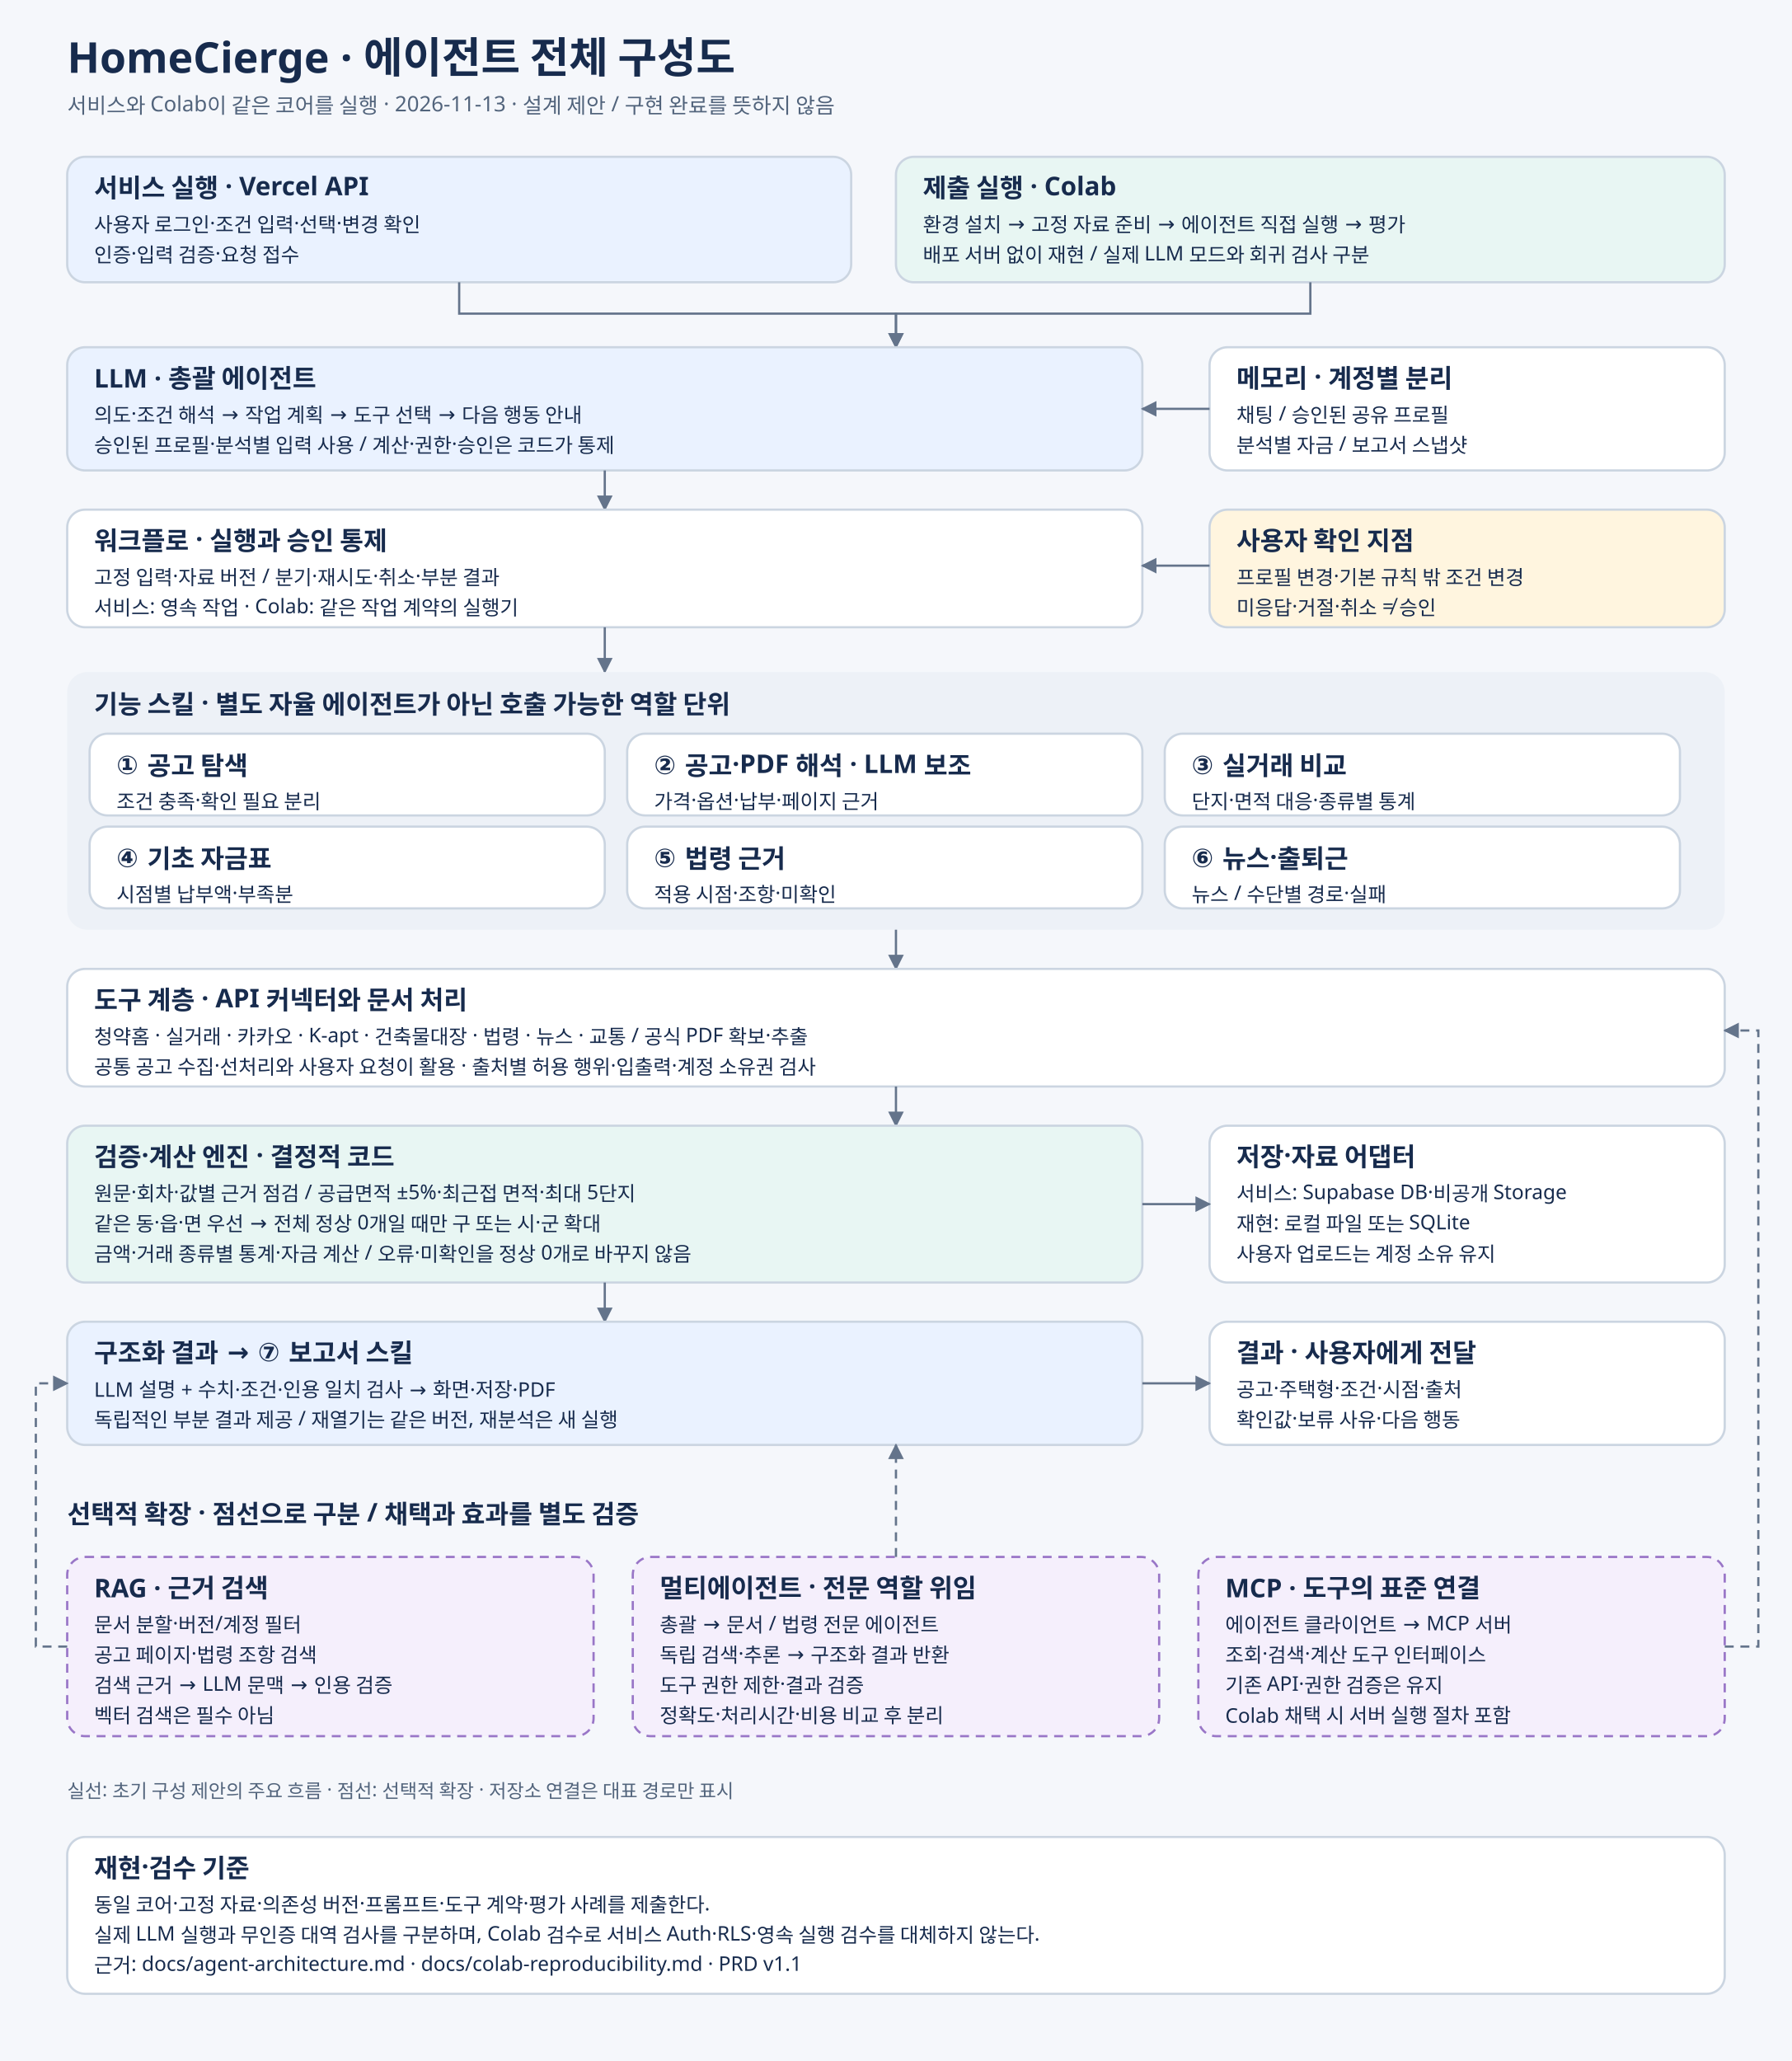
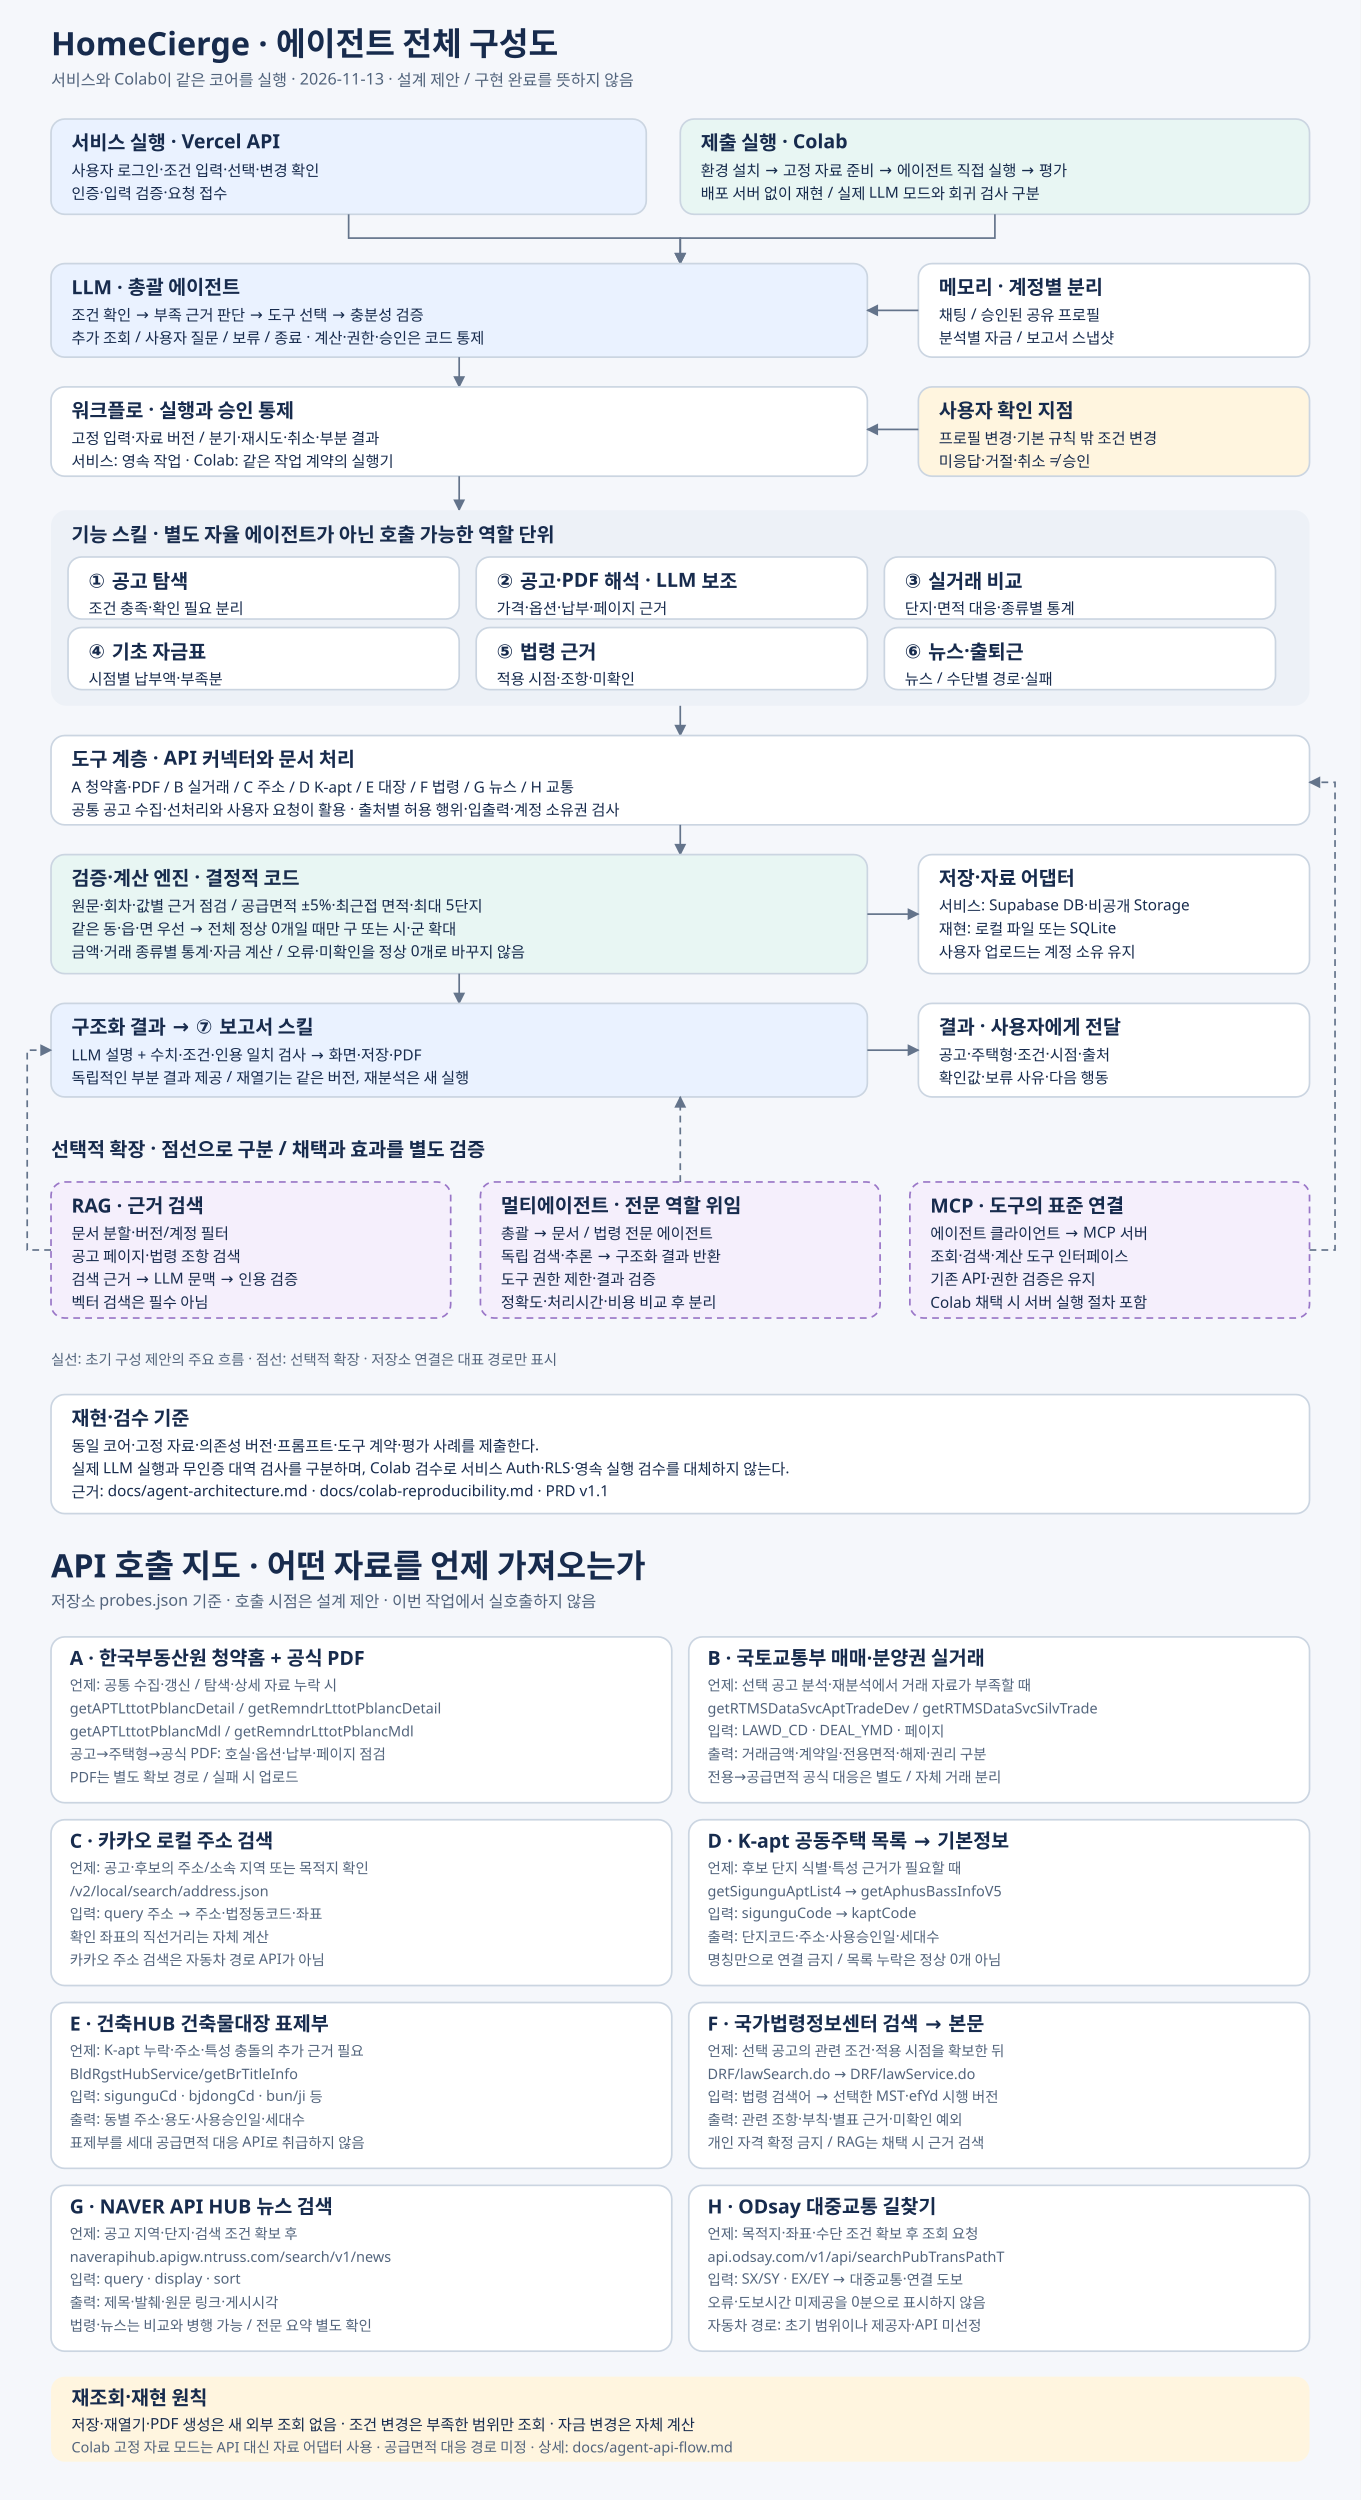
- <svg xmlns="http://www.w3.org/2000/svg" width="1600" height="1840" viewBox="0 0 1600 1840" role="img" aria-labelledby="title desc">
+ <svg xmlns="http://www.w3.org/2000/svg" width="1600" height="2940" viewBox="0 0 1600 2940" role="img" aria-labelledby="title desc">
  <defs>
    <marker id="arrow" viewBox="0 0 10 10" refX="9" refY="5" markerWidth="7" markerHeight="7" orient="auto-start-reverse">
      <path d="M 0 0 L 10 5 L 0 10 z" fill="#64748b" />
    </marker>
  </defs>
  <style>text{font-family:"Apple SD Gothic Neo","Noto Sans KR","Malgun Gothic",sans-serif;fill:#172b4d}.title{font-size:38px;font-weight:700}.sub{font-size:19px;fill:#52647c}.label{font-size:23px;font-weight:700}.body{font-size:18px}.small{font-size:17px;fill:#52647c}.line{fill:none;stroke:#64748b;stroke-width:2;marker-end:url(#arrow)}.optional{stroke-dasharray:8 6}</style>
-   <rect width="1600" height="1840" fill="#f5f7fb" />
+   <rect width="1600" height="2940" fill="#f5f7fb" />
  <text x="60" y="65" class="title">HomeCierge · 에이전트 전체 구성도</text>
  <text x="60" y="101" class="sub">서비스와 Colab이 같은 코어를 실행 · 2026-11-13 · 설계 제안 / 구현 완료를 뜻하지 않음</text>
  <rect x="60" y="140" width="700" height="112" rx="16" fill="#eaf2ff" stroke="#cbd5e1" stroke-width="2" />
  <text x="84" y="176" class="label">서비스 실행 · Vercel API</text>
  <text x="84" y="207" class="body">사용자 로그인·조건 입력·선택·변경 확인</text>
  <text x="84" y="234" class="body">인증·입력 검증·요청 접수</text>
  <rect x="800" y="140" width="740" height="112" rx="16" fill="#e8f6f3" stroke="#cbd5e1" stroke-width="2" />
  <text x="824" y="176" class="label">제출 실행 · Colab</text>
  <text x="824" y="207" class="body">환경 설치 → 고정 자료 준비 → 에이전트 직접 실행 → 평가</text>
  <text x="824" y="234" class="body">배포 서버 없이 재현 / 실제 LLM 모드와 회귀 검사 구분</text>
  <path d="M410 252 V280 H800 V310" class="line" />
  <path d="M1170 252 V280 H800 V310" class="line" />
  <rect x="60" y="310" width="960" height="110" rx="16" fill="#eaf2ff" stroke="#cbd5e1" stroke-width="2" />
  <text x="84" y="346" class="label">LLM · 총괄 에이전트</text>
-   <text x="84" y="377" class="body">의도·조건 해석 → 작업 계획 → 도구 선택 → 다음 행동 안내</text>
-   <text x="84" y="404" class="body">승인된 프로필·분석별 입력 사용 / 계산·권한·승인은 코드가 통제</text>
+   <text x="84" y="377" class="body">조건 확인 → 부족 근거 판단 → 도구 선택 → 충분성 검증</text>
+   <text x="84" y="404" class="body">추가 조회 / 사용자 질문 / 보류 / 종료 · 계산·권한·승인은 코드 통제</text>
  <rect x="1080" y="310" width="460" height="110" rx="16" fill="#fff" stroke="#cbd5e1" stroke-width="2" />
  <text x="1104" y="346" class="label">메모리 · 계정별 분리</text>
  <text x="1104" y="377" class="body">채팅 / 승인된 공유 프로필</text>
  <text x="1104" y="404" class="body">분석별 자금 / 보고서 스냅샷</text>
  <path d="M1080 365 H1020" class="line" />
  <path d="M540 420 V455" class="line" />
  <rect x="60" y="455" width="960" height="105" rx="16" fill="#fff" stroke="#cbd5e1" stroke-width="2" />
  <text x="84" y="491" class="label">워크플로 · 실행과 승인 통제</text>
  <text x="84" y="522" class="body">고정 입력·자료 버전 / 분기·재시도·취소·부분 결과</text>
  <text x="84" y="549" class="body">서비스: 영속 작업  ·  Colab: 같은 작업 계약의 실행기</text>
  <rect x="1080" y="455" width="460" height="105" rx="16" fill="#fff5df" stroke="#cbd5e1" stroke-width="2" />
  <text x="1104" y="491" class="label">사용자 확인 지점</text>
  <text x="1104" y="522" class="body">프로필 변경·기본 규칙 밖 조건 변경</text>
  <text x="1104" y="549" class="body">미응답·거절·취소 ≠ 승인</text>
  <path d="M1080 505 H1020" class="line" />
  <path d="M540 560 V600" class="line" />
  <rect x="60" y="600" width="1480" height="230" rx="18" fill="#edf1f7" />
  <text x="84" y="637" class="label">기능 스킬 · 별도 자율 에이전트가 아닌 호출 가능한 역할 단위</text>
  <rect x="80" y="655" width="460" height="73" rx="16" fill="#fff" stroke="#cbd5e1" stroke-width="2" />
  <text x="104" y="691" class="label">① 공고 탐색</text>
  <text x="104" y="722" class="body">조건 충족·확인 필요 분리</text>
  <rect x="560" y="655" width="460" height="73" rx="16" fill="#fff" stroke="#cbd5e1" stroke-width="2" />
  <text x="584" y="691" class="label">② 공고·PDF 해석 · LLM 보조</text>
  <text x="584" y="722" class="body">가격·옵션·납부·페이지 근거</text>
  <rect x="1040" y="655" width="460" height="73" rx="16" fill="#fff" stroke="#cbd5e1" stroke-width="2" />
  <text x="1064" y="691" class="label">③ 실거래 비교</text>
  <text x="1064" y="722" class="body">단지·면적 대응·종류별 통계</text>
  <rect x="80" y="738" width="460" height="73" rx="16" fill="#fff" stroke="#cbd5e1" stroke-width="2" />
  <text x="104" y="774" class="label">④ 기초 자금표</text>
  <text x="104" y="805" class="body">시점별 납부액·부족분</text>
  <rect x="560" y="738" width="460" height="73" rx="16" fill="#fff" stroke="#cbd5e1" stroke-width="2" />
  <text x="584" y="774" class="label">⑤ 법령 근거</text>
  <text x="584" y="805" class="body">적용 시점·조항·미확인</text>
  <rect x="1040" y="738" width="460" height="73" rx="16" fill="#fff" stroke="#cbd5e1" stroke-width="2" />
  <text x="1064" y="774" class="label">⑥ 뉴스·출퇴근</text>
  <text x="1064" y="805" class="body">뉴스 / 수단별 경로·실패</text>
  <path d="M800 830 V865" class="line" />
  <rect x="60" y="865" width="1480" height="105" rx="16" fill="#fff" stroke="#cbd5e1" stroke-width="2" />
  <text x="84" y="901" class="label">도구 계층 · API 커넥터와 문서 처리</text>
-   <text x="84" y="932" class="body">청약홈 · 실거래 · 카카오 · K-apt · 건축물대장 · 법령 · 뉴스 · 교통 / 공식 PDF 확보·추출</text>
+   <text x="84" y="932" class="body">A 청약홈·PDF / B 실거래 / C 주소 / D K-apt / E 대장 / F 법령 / G 뉴스 / H 교통</text>
  <text x="84" y="959" class="body">공통 공고 수집·선처리와 사용자 요청이 활용 · 출처별 허용 행위·입출력·계정 소유권 검사</text>
  <path d="M800 970 V1005" class="line" />
  <rect x="60" y="1005" width="960" height="140" rx="16" fill="#e8f6f3" stroke="#cbd5e1" stroke-width="2" />
  <text x="84" y="1041" class="label">검증·계산 엔진 · 결정적 코드</text>
  <text x="84" y="1072" class="body">원문·회차·값별 근거 점검 / 공급면적 ±5%·최근접 면적·최대 5단지</text>
  <text x="84" y="1099" class="body">같은 동·읍·면 우선 → 전체 정상 0개일 때만 구 또는 시·군 확대</text>
  <text x="84" y="1126" class="body">금액·거래 종류별 통계·자금 계산 / 오류·미확인을 정상 0개로 바꾸지 않음</text>
  <rect x="1080" y="1005" width="460" height="140" rx="16" fill="#fff" stroke="#cbd5e1" stroke-width="2" />
  <text x="1104" y="1041" class="label">저장·자료 어댑터</text>
  <text x="1104" y="1072" class="body">서비스: Supabase DB·비공개 Storage</text>
  <text x="1104" y="1099" class="body">재현: 로컬 파일 또는 SQLite</text>
  <text x="1104" y="1126" class="body">사용자 업로드는 계정 소유 유지</text>
  <path d="M1020 1075 H1080" class="line" />
  <path d="M540 1145 V1180" class="line" />
  <rect x="60" y="1180" width="960" height="110" rx="16" fill="#eaf2ff" stroke="#cbd5e1" stroke-width="2" />
  <text x="84" y="1216" class="label">구조화 결과 → ⑦ 보고서 스킬</text>
  <text x="84" y="1247" class="body">LLM 설명 + 수치·조건·인용 일치 검사 → 화면·저장·PDF</text>
  <text x="84" y="1274" class="body">독립적인 부분 결과 제공 / 재열기는 같은 버전, 재분석은 새 실행</text>
  <rect x="1080" y="1180" width="460" height="110" rx="16" fill="#fff" stroke="#cbd5e1" stroke-width="2" />
  <text x="1104" y="1216" class="label">결과 · 사용자에게 전달</text>
  <text x="1104" y="1247" class="body">공고·주택형·조건·시점·출처</text>
  <text x="1104" y="1274" class="body">확인값·보류 사유·다음 행동</text>
  <path d="M1020 1235 H1080" class="line" />
  <text x="60" y="1360" class="label">선택적 확장 · 점선으로 구분 / 채택과 효과를 별도 검증</text>
  <rect x="60" y="1390" width="470" height="160" rx="16" fill="#f5effc" stroke="#9976c7" stroke-width="2" stroke-dasharray="8 6" />
  <text x="84" y="1426" class="label">RAG · 근거 검색</text>
  <text x="84" y="1457" class="body">문서 분할·버전/계정 필터</text>
  <text x="84" y="1484" class="body">공고 페이지·법령 조항 검색</text>
  <text x="84" y="1511" class="body">검색 근거 → LLM 문맥 → 인용 검증</text>
  <text x="84" y="1538" class="body">벡터 검색은 필수 아님</text>
  <rect x="565" y="1390" width="470" height="160" rx="16" fill="#f5effc" stroke="#9976c7" stroke-width="2" stroke-dasharray="8 6" />
  <text x="589" y="1426" class="label">멀티에이전트 · 전문 역할 위임</text>
  <text x="589" y="1457" class="body">총괄 → 문서 / 법령 전문 에이전트</text>
  <text x="589" y="1484" class="body">독립 검색·추론 → 구조화 결과 반환</text>
  <text x="589" y="1511" class="body">도구 권한 제한·결과 검증</text>
  <text x="589" y="1538" class="body">정확도·처리시간·비용 비교 후 분리</text>
  <rect x="1070" y="1390" width="470" height="160" rx="16" fill="#f5effc" stroke="#9976c7" stroke-width="2" stroke-dasharray="8 6" />
  <text x="1094" y="1426" class="label">MCP · 도구의 표준 연결</text>
  <text x="1094" y="1457" class="body">에이전트 클라이언트 → MCP 서버</text>
  <text x="1094" y="1484" class="body">조회·검색·계산 도구 인터페이스</text>
  <text x="1094" y="1511" class="body">기존 API·권한 검증은 유지</text>
  <text x="1094" y="1538" class="body">Colab 채택 시 서버 실행 절차 포함</text>
  <path d="M60 1470 H32 V1235 H60" class="line optional" />
  <path d="M800 1390 V1290" class="line optional" />
  <text x="60" y="1605" class="small">실선: 초기 구성 제안의 주요 흐름 · 점선: 선택적 확장 · 저장소 연결은 대표 경로만 표시</text>
  <rect x="60" y="1640" width="1480" height="140" rx="16" fill="#fff" stroke="#cbd5e1" stroke-width="2" />
  <text x="84" y="1676" class="label">재현·검수 기준</text>
  <text x="84" y="1707" class="body">동일 코어·고정 자료·의존성 버전·프롬프트·도구 계약·평가 사례를 제출한다.</text>
  <text x="84" y="1734" class="body">실제 LLM 실행과 무인증 대역 검사를 구분하며, Colab 검수로 서비스 Auth·RLS·영속 실행 검수를 대체하지 않는다.</text>
  <text x="84" y="1761" class="body">근거: docs/agent-architecture.md · docs/colab-reproducibility.md · PRD v1.1</text>
  <path d="M1540 1470 H1570 V920 H1540" class="line optional" />
+   <text x="60" y="1855" class="title">API 호출 지도 · 어떤 자료를 언제 가져오는가</text>
+   <text x="60" y="1890" class="sub">저장소 probes.json 기준 · 호출 시점은 설계 제안 · 이번 작업에서 실호출하지 않음</text>
+   <rect x="60" y="1925" width="730" height="195" rx="16" fill="#fff" stroke="#cbd5e1" stroke-width="2" />
+   <text x="82" y="1958" class="label">A · 한국부동산원 청약홈 + 공식 PDF</text>
+   <text x="82" y="1988" class="small">언제: 공통 수집·갱신 / 탐색·상세 자료 누락 시</text>
+   <text x="82" y="2015" class="small">getAPTLttotPblancDetail / getRemndrLttotPblancDetail</text>
+   <text x="82" y="2042" class="small">getAPTLttotPblancMdl / getRemndrLttotPblancMdl</text>
+   <text x="82" y="2069" class="small">공고→주택형→공식 PDF: 호실·옵션·납부·페이지 점검</text>
+   <text x="82" y="2096" class="small">PDF는 별도 확보 경로 / 실패 시 업로드</text>
+   <rect x="810" y="1925" width="730" height="195" rx="16" fill="#fff" stroke="#cbd5e1" stroke-width="2" />
+   <text x="832" y="1958" class="label">B · 국토교통부 매매·분양권 실거래</text>
+   <text x="832" y="1988" class="small">언제: 선택 공고 분석·재분석에서 거래 자료가 부족할 때</text>
+   <text x="832" y="2015" class="small">getRTMSDataSvcAptTradeDev / getRTMSDataSvcSilvTrade</text>
+   <text x="832" y="2042" class="small">입력: LAWD_CD · DEAL_YMD · 페이지</text>
+   <text x="832" y="2069" class="small">출력: 거래금액·계약일·전용면적·해제·권리 구분</text>
+   <text x="832" y="2096" class="small">전용→공급면적 공식 대응은 별도 / 자체 거래 분리</text>
+   <rect x="60" y="2140" width="730" height="195" rx="16" fill="#fff" stroke="#cbd5e1" stroke-width="2" />
+   <text x="82" y="2173" class="label">C · 카카오 로컬 주소 검색</text>
+   <text x="82" y="2203" class="small">언제: 공고·후보의 주소/소속 지역 또는 목적지 확인</text>
+   <text x="82" y="2230" class="small">/v2/local/search/address.json</text>
+   <text x="82" y="2257" class="small">입력: query 주소 → 주소·법정동코드·좌표</text>
+   <text x="82" y="2284" class="small">확인 좌표의 직선거리는 자체 계산</text>
+   <text x="82" y="2311" class="small">카카오 주소 검색은 자동차 경로 API가 아님</text>
+   <rect x="810" y="2140" width="730" height="195" rx="16" fill="#fff" stroke="#cbd5e1" stroke-width="2" />
+   <text x="832" y="2173" class="label">D · K-apt 공동주택 목록 → 기본정보</text>
+   <text x="832" y="2203" class="small">언제: 후보 단지 식별·특성 근거가 필요할 때</text>
+   <text x="832" y="2230" class="small">getSigunguAptList4 → getAphusBassInfoV5</text>
+   <text x="832" y="2257" class="small">입력: sigunguCode → kaptCode</text>
+   <text x="832" y="2284" class="small">출력: 단지코드·주소·사용승인일·세대수</text>
+   <text x="832" y="2311" class="small">명칭만으로 연결 금지 / 목록 누락은 정상 0개 아님</text>
+   <rect x="60" y="2355" width="730" height="195" rx="16" fill="#fff" stroke="#cbd5e1" stroke-width="2" />
+   <text x="82" y="2388" class="label">E · 건축HUB 건축물대장 표제부</text>
+   <text x="82" y="2418" class="small">언제: K-apt 누락·주소·특성 충돌의 추가 근거 필요</text>
+   <text x="82" y="2445" class="small">BldRgstHubService/getBrTitleInfo</text>
+   <text x="82" y="2472" class="small">입력: sigunguCd · bjdongCd · bun/ji 등</text>
+   <text x="82" y="2499" class="small">출력: 동별 주소·용도·사용승인일·세대수</text>
+   <text x="82" y="2526" class="small">표제부를 세대 공급면적 대응 API로 취급하지 않음</text>
+   <rect x="810" y="2355" width="730" height="195" rx="16" fill="#fff" stroke="#cbd5e1" stroke-width="2" />
+   <text x="832" y="2388" class="label">F · 국가법령정보센터 검색 → 본문</text>
+   <text x="832" y="2418" class="small">언제: 선택 공고의 관련 조건·적용 시점을 확보한 뒤</text>
+   <text x="832" y="2445" class="small">DRF/lawSearch.do → DRF/lawService.do</text>
+   <text x="832" y="2472" class="small">입력: 법령 검색어 → 선택한 MST·efYd 시행 버전</text>
+   <text x="832" y="2499" class="small">출력: 관련 조항·부칙·별표 근거·미확인 예외</text>
+   <text x="832" y="2526" class="small">개인 자격 확정 금지 / RAG는 채택 시 근거 검색</text>
+   <rect x="60" y="2570" width="730" height="195" rx="16" fill="#fff" stroke="#cbd5e1" stroke-width="2" />
+   <text x="82" y="2603" class="label">G · NAVER API HUB 뉴스 검색</text>
+   <text x="82" y="2633" class="small">언제: 공고 지역·단지·검색 조건 확보 후</text>
+   <text x="82" y="2660" class="small">naverapihub.apigw.ntruss.com/search/v1/news</text>
+   <text x="82" y="2687" class="small">입력: query · display · sort</text>
+   <text x="82" y="2714" class="small">출력: 제목·발췌·원문 링크·게시시각</text>
+   <text x="82" y="2741" class="small">법령·뉴스는 비교와 병행 가능 / 전문 요약 별도 확인</text>
+   <rect x="810" y="2570" width="730" height="195" rx="16" fill="#fff" stroke="#cbd5e1" stroke-width="2" />
+   <text x="832" y="2603" class="label">H · ODsay 대중교통 길찾기</text>
+   <text x="832" y="2633" class="small">언제: 목적지·좌표·수단 조건 확보 후 조회 요청</text>
+   <text x="832" y="2660" class="small">api.odsay.com/v1/api/searchPubTransPathT</text>
+   <text x="832" y="2687" class="small">입력: SX/SY · EX/EY → 대중교통·연결 도보</text>
+   <text x="832" y="2714" class="small">오류·도보시간 미제공을 0분으로 표시하지 않음</text>
+   <text x="832" y="2741" class="small">자동차 경로: 초기 범위이나 제공자·API 미선정</text>
+   <rect x="60" y="2795" width="1480" height="100" rx="16" fill="#fff5df" />
+   <text x="84" y="2828" class="label">재조회·재현 원칙</text>
+   <text x="84" y="2858" class="body">저장·재열기·PDF 생성은 새 외부 조회 없음 · 조건 변경은 부족한 범위만 조회 · 자금 변경은 자체 계산</text>
+   <text x="84" y="2884" class="small">Colab 고정 자료 모드는 API 대신 자료 어댑터 사용 · 공급면적 대응 경로 미정 · 상세: docs/agent-api-flow.md</text>
</svg>
